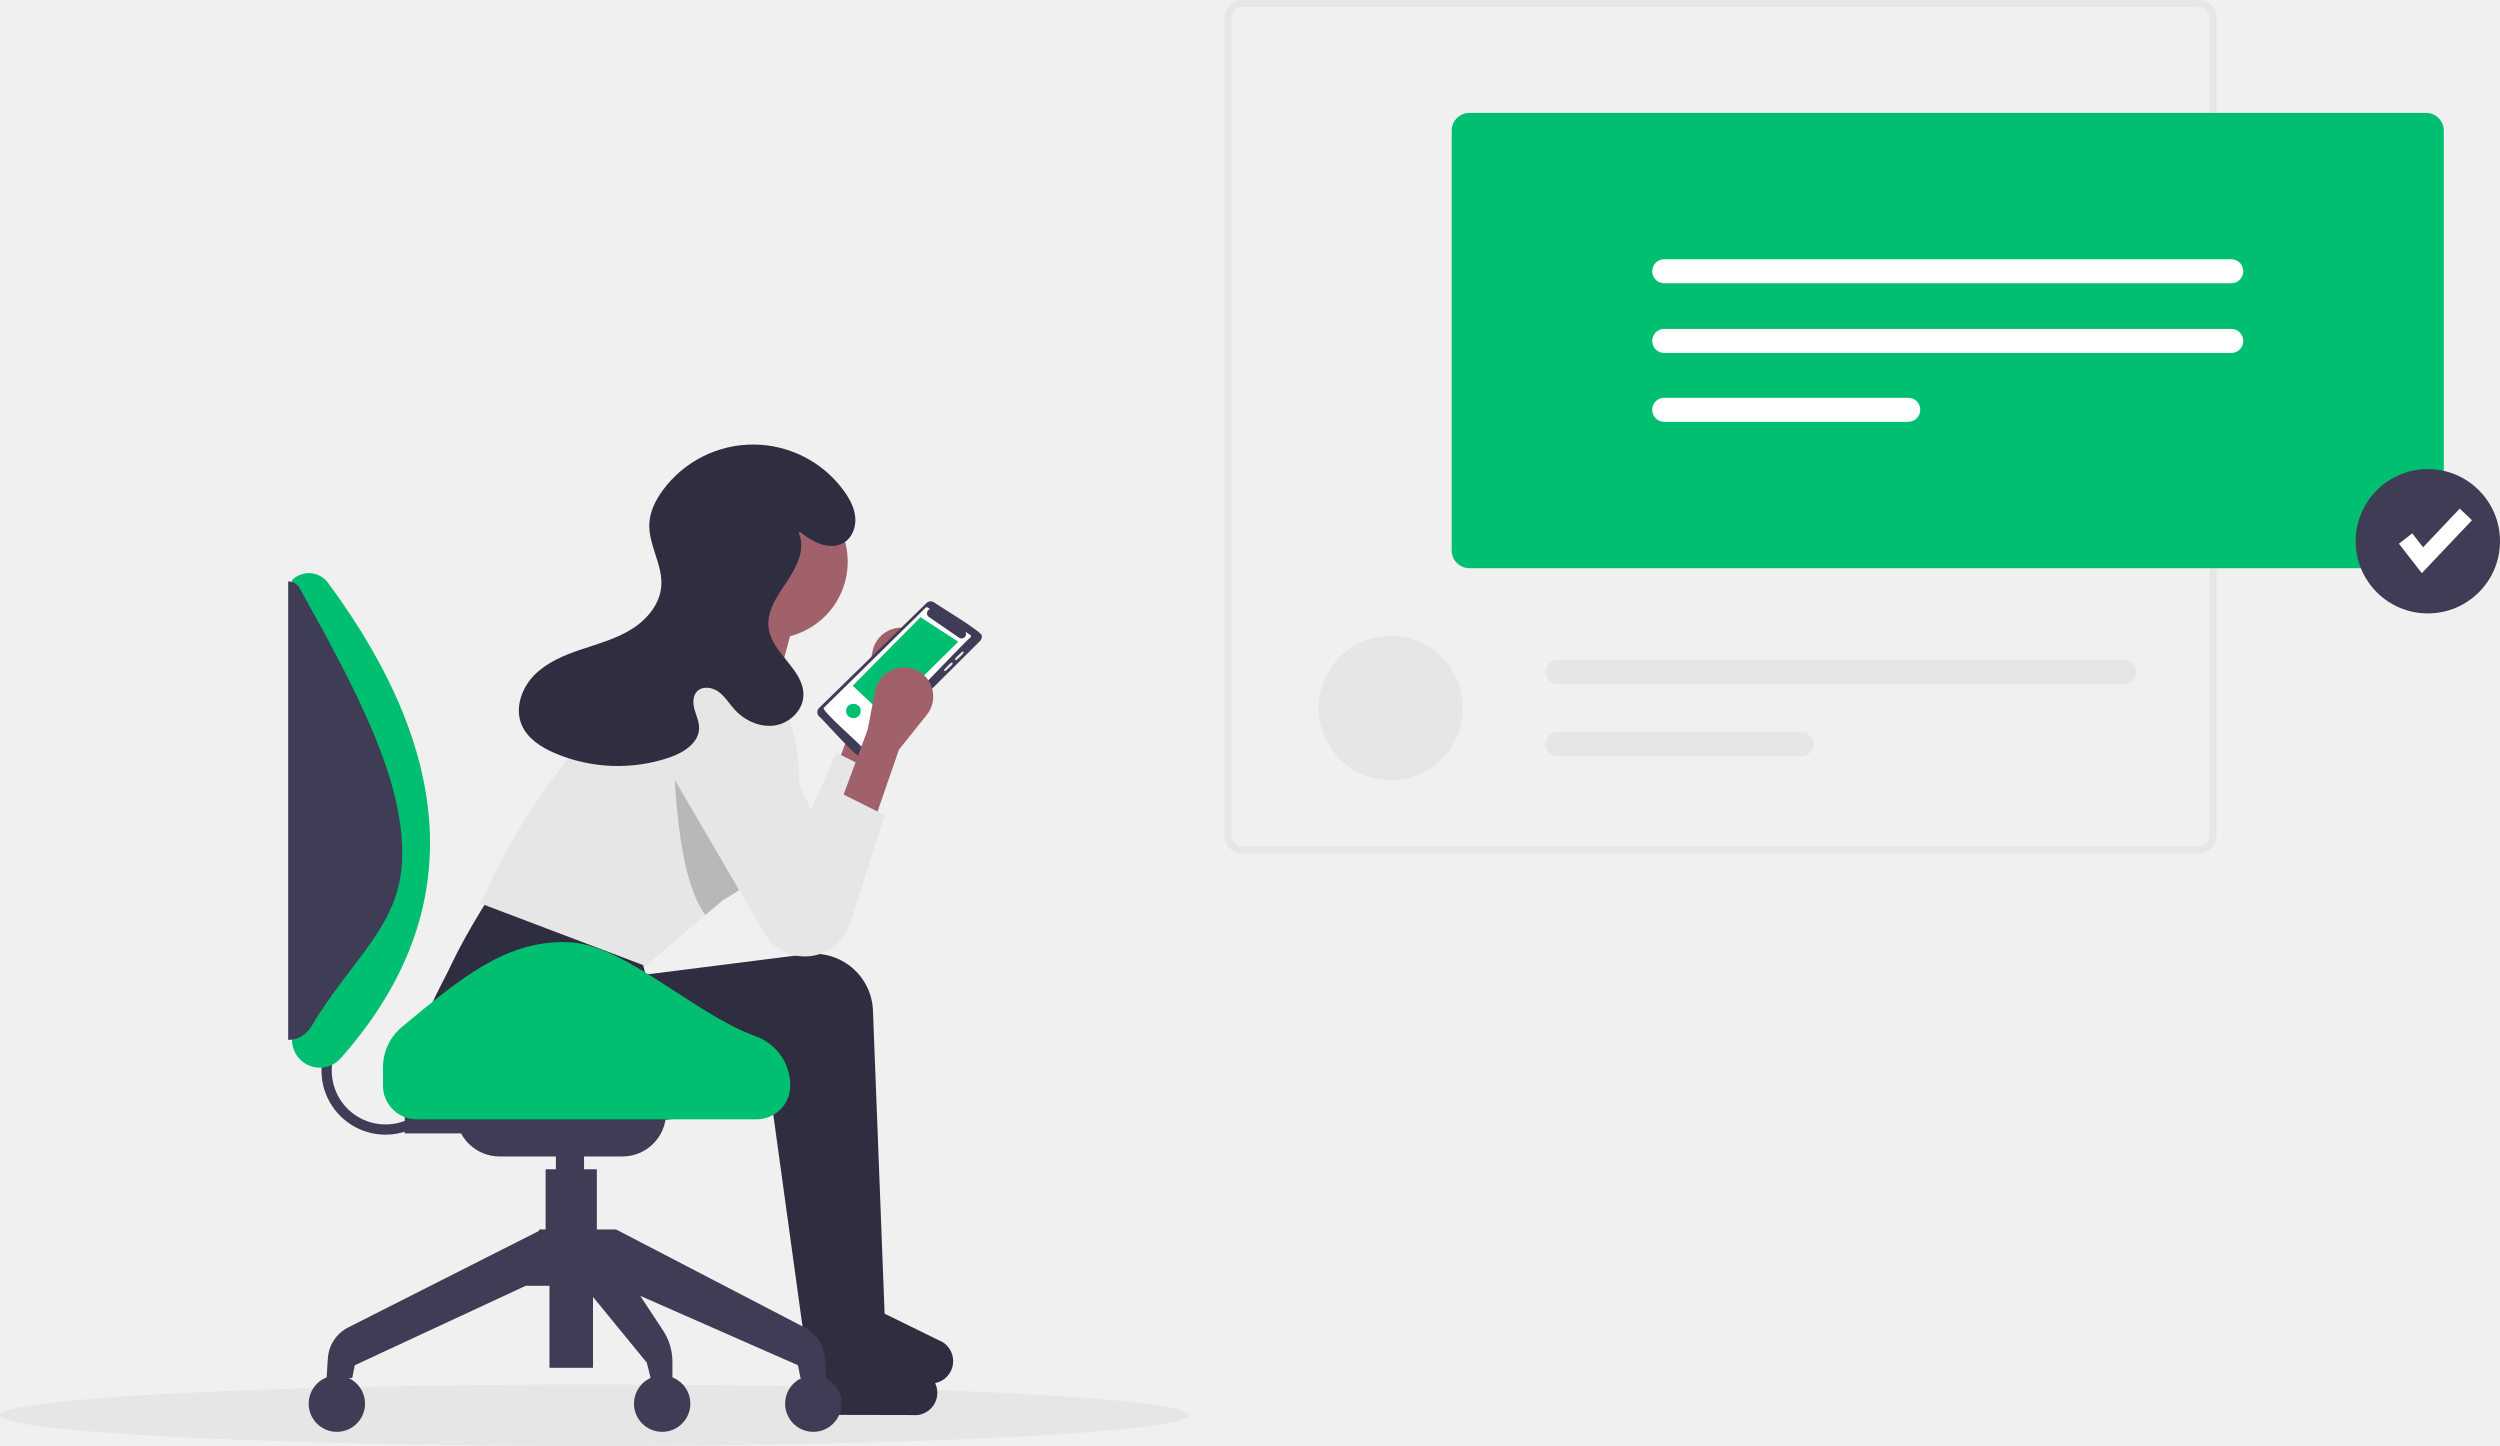
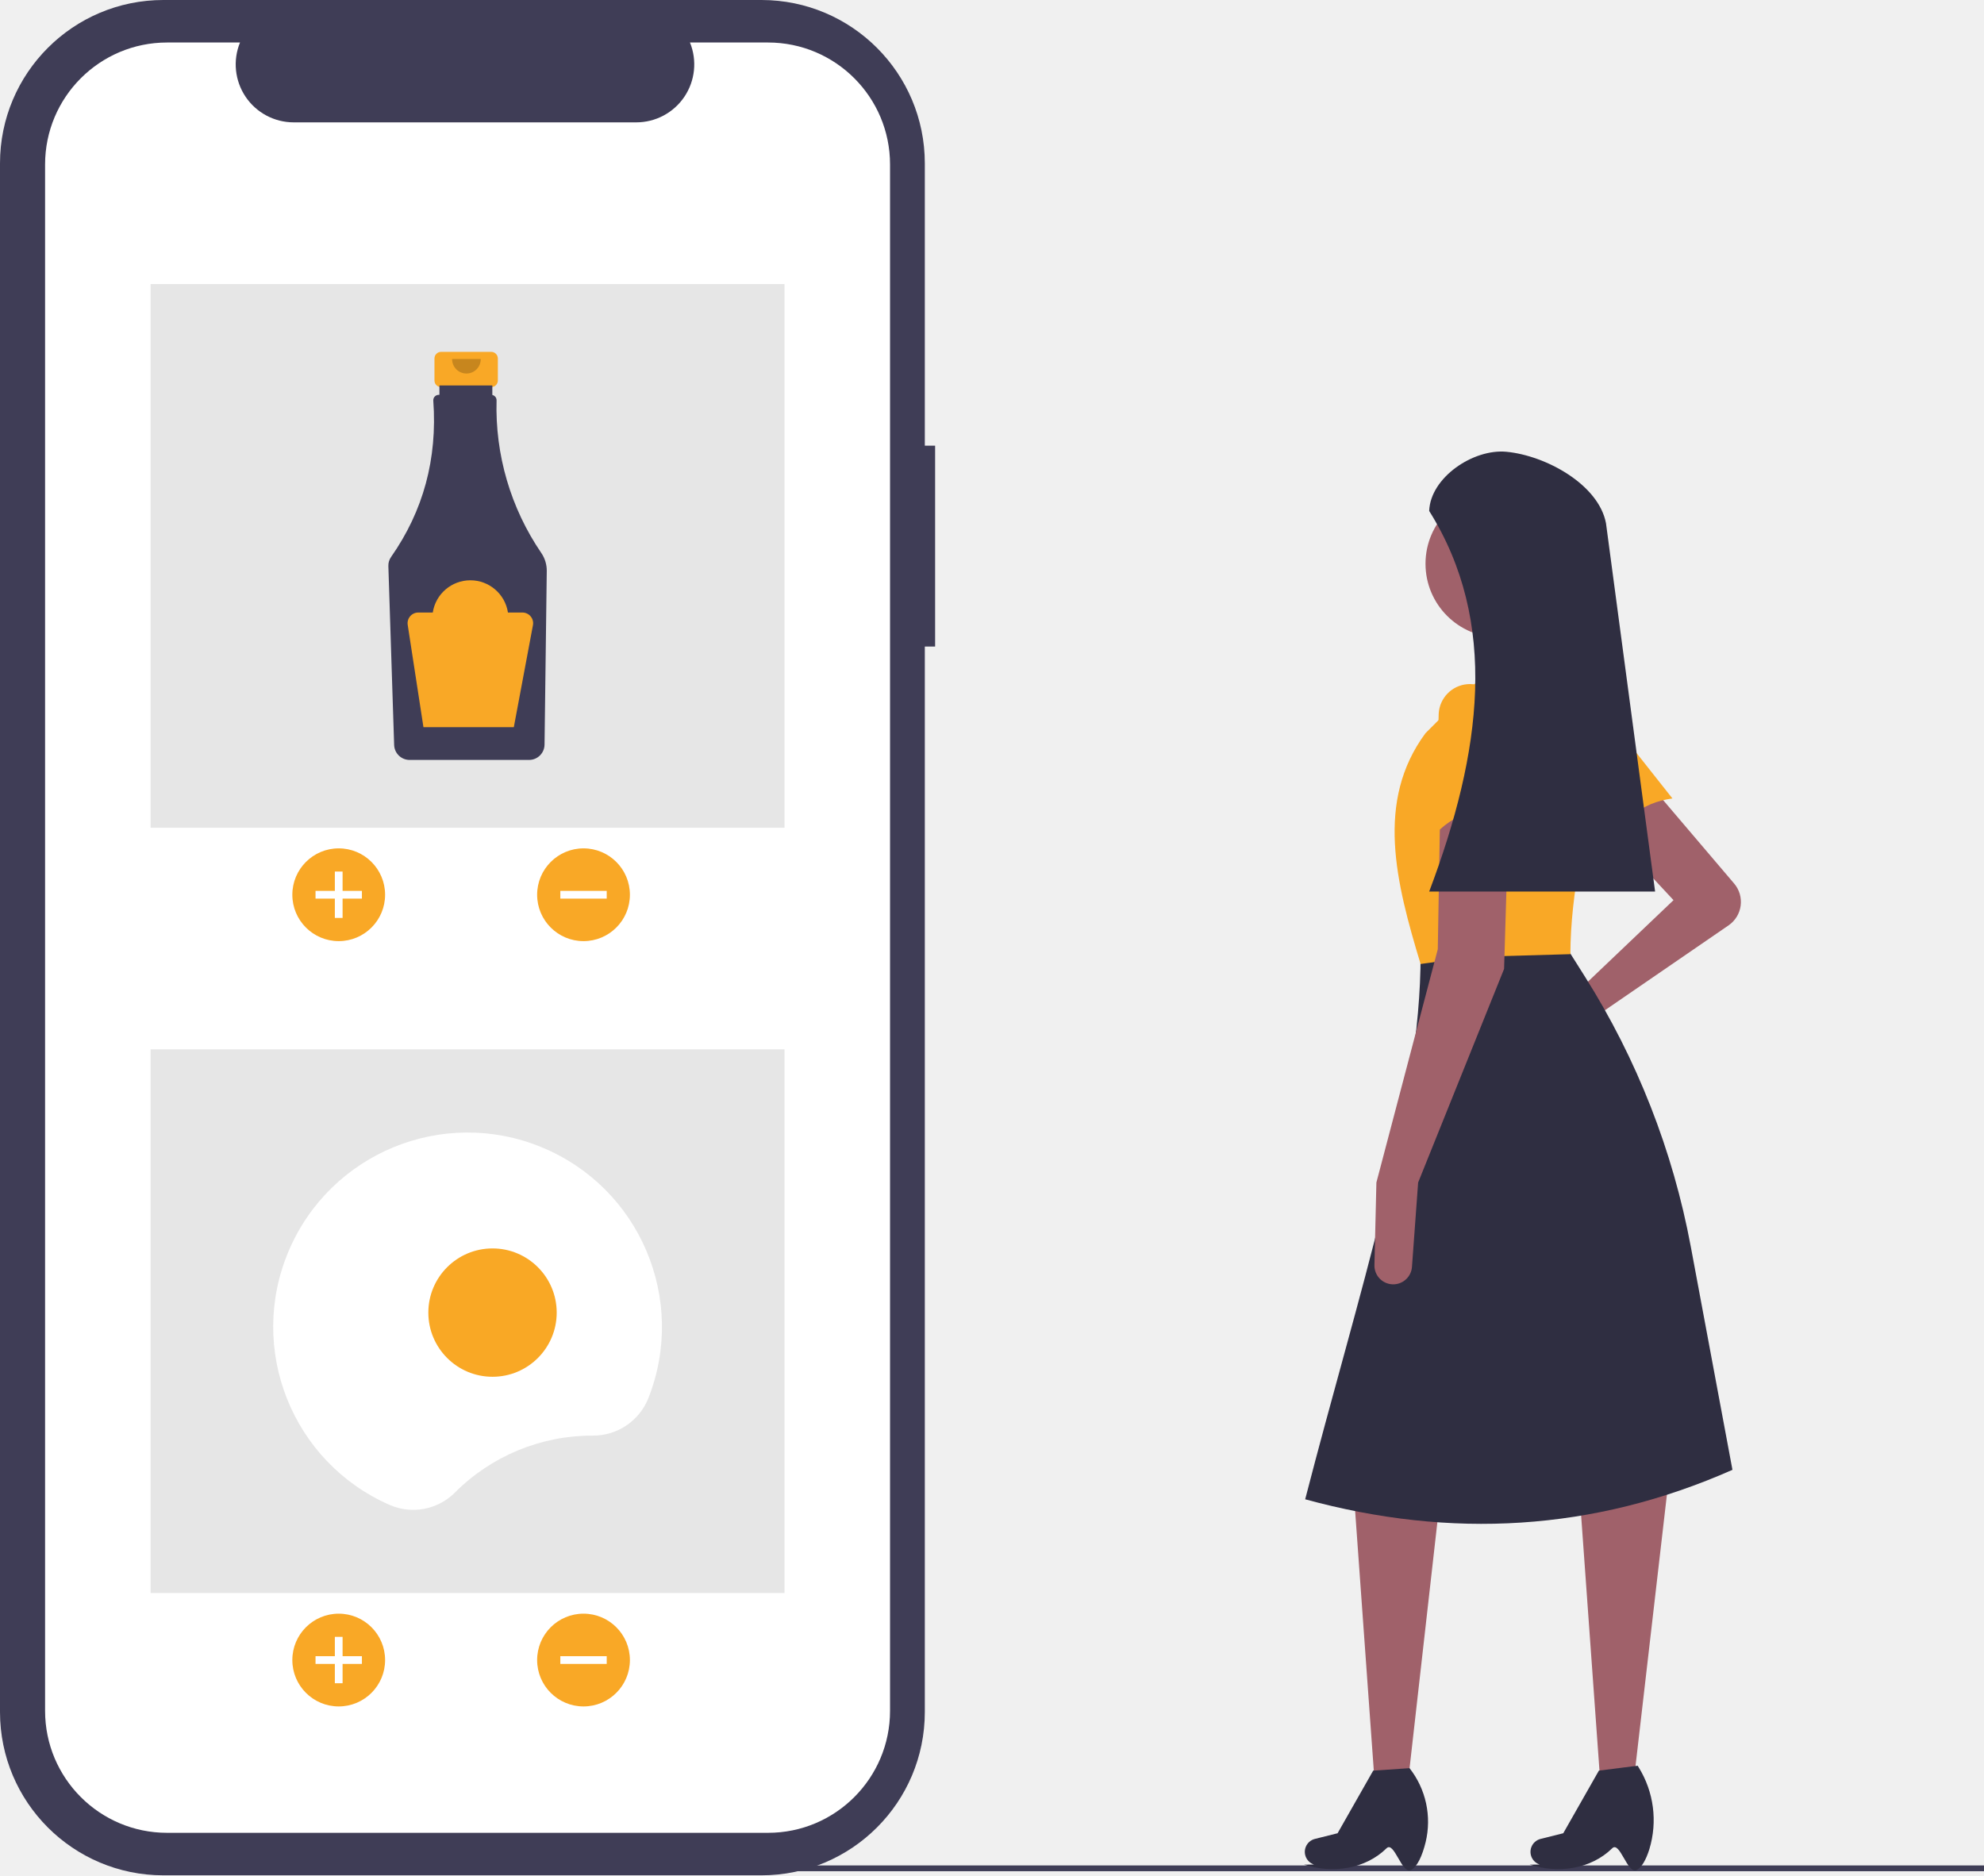
- <svg xmlns="http://www.w3.org/2000/svg" id="a9e06111-6f74-41cd-a7ac-d054423684ef" data-name="Layer 1" width="975.944" height="564.457" viewBox="0 0 975.944 564.457">
-   <ellipse cx="232" cy="552.457" rx="232" ry="12" fill="#e6e6e6" />
-   <path d="M451.928,473.873l-13.338-6.669,11.115-30.011,2.929-15.135a11.444,11.444,0,0,1,18.683-6.514l0,0a11.444,11.444,0,0,1,1.489,15.838l-10.874,13.592Z" transform="translate(-112.0282 -167.7717)" fill="#a0616a" />
-   <path d="M456.378,470.538l-2.46,7.7-11.04,34.59a18.497,18.497,0,0,1-33.49,3.89l-35.79-61.34a19.287,19.287,0,0,1-1.46-3,18.886,18.886,0,0,1,34.6-15.05l21.85,46.55,10-22.23Z" transform="translate(-112.0282 -167.7717)" fill="#e6e6e6" />
-   <path d="M451.226,693.975l-24.454,2.223-13.338-96.703c-43.967,7.397-85.447,9.766-121.324.818a22.65,22.65,0,0,1-16.1-29.09c4.294-12.815,11.859-26.548,20.714-40.643l58.911,21.119,2.223,8.892,62.836-7.954a23.063,23.063,0,0,1,25.942,21.994Z" transform="translate(-112.0282 -167.7717)" fill="#2f2e41" />
-   <path d="M477.857,712.712h0a8.746,8.746,0,0,0-3.914-8.577l-25.102-12.319-18.925,2.389-4.47,16.023a8.527,8.527,0,0,0,7.46,9.867l35.314.077A8.746,8.746,0,0,0,477.857,712.712Z" transform="translate(-112.0282 -167.7717)" fill="#2f2e41" />
-   <path d="M457.403,681.61l-24.454,2.223L419.611,587.131c-43.967,7.397-85.447,9.766-121.324.818a22.65,22.65,0,0,1-16.1-29.09c4.294-12.815,11.859-26.548,20.714-40.643l58.911,21.119,2.223,8.892,62.836-7.954a23.063,23.063,0,0,1,25.942,21.994Z" transform="translate(-112.0282 -167.7717)" fill="#2f2e41" />
-   <path d="M484.034,700.348h0a8.746,8.746,0,0,0-3.914-8.577l-25.102-12.319-18.925,2.389L431.624,697.865a8.527,8.527,0,0,0,7.46,9.867l35.314.077A8.746,8.746,0,0,0,484.034,700.348Z" transform="translate(-112.0282 -167.7717)" fill="#2f2e41" />
-   <circle cx="300.914" cy="219.284" r="30.011" fill="#a0616a" />
-   <polygon points="299.803 280.418 265.345 275.972 278.683 234.845 312.029 234.845 299.803 280.418" fill="#a0616a" />
-   <path d="M421.208,489.658a47.076,47.076,0,0,1-7.5,13.42,64.011,64.011,0,0,1-16.3,14.22c-1.08.7-2.2,1.37-3.36,2.03l-6.62,5.64-23.39,19.92-64.47-24.45c14.22-31.6,31.96-56.58,52.29-76.7a36.673,36.673,0,0,1,39.19-14.92l24.12,6.03C423.748,455.098,426.938,473.718,421.208,489.658Z" transform="translate(-112.0282 -167.7717)" fill="#e6e6e6" />
-   <path d="M431.792,444.133a2.327,2.327,0,0,0-.048,3.274c.742.321,15.449,17.081,16.352,15.927a2.316,2.316,0,0,0,1.66-.676l44.872-44.678a2.313,2.313,0,0,0,.671-1.884c1.211-1.135-18.097-12.576-18.687-13.198a2.308,2.308,0,0,0-2.888.284Z" transform="translate(-112.0282 -167.7717)" fill="#3f3d56" />
-   <path d="M490.782,415.619l-1.826-1.164a1.749,1.749,0,0,1-2.504,2.284l-11.816-8.124a1.751,1.751,0,0,1,.46-3.091c-.468-.159-1.224-1.109-1.731-.511l-39.751,39.065c-1.416.689,14.444,14.433,14.452,14.973,1.184,1.319,41.959-42.42,42.826-42.45A.634.634,0,0,0,490.782,415.619Z" transform="translate(-112.0282 -167.7717)" fill="#fff" />
-   <polygon points="332.874 267.681 345.068 279.178 374.074 250.521 359.353 240.94 332.874 267.681" fill="#01bf71" />
-   <path d="M484.975,425.365a.433.433,0,0,0,.597 0c.133-.371,3.23-2.626,2.536-3.133a.433.433,0,0,0-.597-0c-.133.371-3.23,2.626-2.536,3.133Z" transform="translate(-112.0282 -167.7717)" fill="#e6e6e6" />
-   <path d="M481.299,429.638c.133-.371,3.23-2.626,2.536-3.134-.516-.687-2.752,2.396-3.133,2.537C480.309,429.423,480.918,430.03,481.299,429.638Z" transform="translate(-112.0282 -167.7717)" fill="#e6e6e6" />
-   <path d="M448.032,445.321c.054,3.696-5.752,3.696-5.697-0C442.281,441.626,448.087,441.625,448.032,445.321Z" transform="translate(-112.0282 -167.7717)" fill="#01bf71" />
-   <path d="M413.708,503.078a64.011,64.011,0,0,1-16.3,14.22c-1.08.7-2.2,1.37-3.36,2.03l-6.62,5.64c-13.14-17.27-12.4-69.74-12.4-69.74l20,2Z" transform="translate(-112.0282 -167.7717)" opacity="0.2" />
-   <path d="M452.957,489.316,439.619,482.647l11.115-30.011,2.929-15.135a11.444,11.444,0,0,1,18.683-6.514l0,0a11.444,11.444,0,0,1,1.489,15.838L462.961,460.416Z" transform="translate(-112.0282 -167.7717)" fill="#a0616a" />
-   <path d="M439.619,477.089l17.784,8.892-13.497,42.289a18.5,18.5,0,0,1-13.339,12.372h0a18.5,18.5,0,0,1-20.149-8.479l-35.789-61.344a18.885,18.885,0,0,1,6.089-25.67l0,0a18.885,18.885,0,0,1,27.052,7.624l21.844,46.546Z" transform="translate(-112.0282 -167.7717)" fill="#e6e6e6" />
-   <path d="M424.238,375.366a29.43,29.43,0,0,0,8.174,4.824c3.013,1.011,6.511,1.033,9.2-.661,3.172-1.997,4.619-6.053,4.294-9.787s-2.157-7.179-4.345-10.222a43.756,43.756,0,0,0-70.768-.391c-2.808,3.815-5.033,8.246-5.276,12.976-.429,8.337,5.276,16.12,4.666,24.447-.516,7.042-5.571,13.075-11.557,16.819s-12.905,5.643-19.598,7.891-13.462,5.023-18.416,10.055-7.687,12.839-4.967,19.356c2.235,5.355,7.544,8.76,12.868,11.066a62.752,62.752,0,0,0,45.008,1.689c5.418-1.878,11.333-5.636,11.416-11.369.036-2.488-1.084-4.825-1.757-7.221s-.798-5.254.888-7.084c2.092-2.269,5.958-1.747,8.458.063s4.125,4.555,6.188,6.851c3.916,4.36,9.853,7.145,15.656,6.323s11.047-5.764,11.287-11.62c.412-10.059-12.19-16.356-13.56-26.33-.915-6.661,3.422-12.755,7.18-18.33s7.253-12.561,4.622-18.749" transform="translate(-112.0282 -167.7717)" fill="#2f2e41" />
-   <path d="M262.528,610.728a25.012,25.012,0,0,1-23.034-34.732l3.684,1.559a21.013,21.013,0,0,0,27.14,27.682l1.484,3.715A24.881,24.881,0,0,1,262.528,610.728Z" transform="translate(-112.0282 -167.7717)" fill="#3f3d56" />
-   <path d="M236.524,584.567h0a10.846,10.846,0,0,1-10.496-10.84V394.228h0a9.284,9.284,0,0,1,14.021,1.022c51.118,69.122,53.37,131.106,4.936,185.687A10.848,10.848,0,0,1,236.524,584.567Z" transform="translate(-112.0282 -167.7717)" fill="#01bf71" />
-   <path d="M224.528,573.728h0v-179h0a5.118,5.118,0,0,1,4.465,2.626C252.256,439.111,269.514,472.197,269.043,502.181c-.421,26.777-19.232,39.14-35.642,66.538A10.34,10.34,0,0,1,224.528,573.728Z" transform="translate(-112.0282 -167.7717)" fill="#3f3d56" />
-   <polygon points="189 442.457 158 442.457 158 434.457 183 427.457 189 442.457" fill="#3f3d56" />
-   <path d="M178,434.457h82a0,0,0,0,1,0,0v0a17,17,0,0,1-17,17H195a17,17,0,0,1-17-17v0A0,0,0,0,1,178,434.457Z" fill="#3f3d56" />
-   <rect x="217" y="449.457" width="11" height="9" fill="#3f3d56" />
-   <rect x="213" y="456.457" width="20" height="27" fill="#3f3d56" />
-   <rect x="214.5" y="497.957" width="17" height="36" fill="#3f3d56" />
-   <polygon points="240.5 501.957 205.5 501.957 210.5 479.957 240.5 479.957 240.5 501.957" fill="#3f3d56" />
-   <path d="M321.528,667.728l-71,33-1,5h-10l.478-7.65a14.614,14.614,0,0,1,7.987-12.128l75.535-38.222Z" transform="translate(-112.0282 -167.7717)" fill="#3f3d56" />
-   <path d="M348.528,667.728l75,33,1,5h10l-.478-7.65a14.614,14.614,0,0,0-7.987-12.128l-73.535-38.222Z" transform="translate(-112.0282 -167.7717)" fill="#3f3d56" />
-   <circle cx="131.5" cy="547.957" r="11" fill="#3f3d56" />
-   <circle cx="258.5" cy="547.957" r="11" fill="#3f3d56" />
-   <circle cx="317.5" cy="547.957" r="11" fill="#3f3d56" />
-   <path d="M374.528,708.728l-8-1-2-8-27-33,12-12L370.886,687.192a22.131,22.131,0,0,1,3.642,12.163Z" transform="translate(-112.0282 -167.7717)" fill="#3f3d56" />
-   <path d="M407.371,604.728h-132.685a13.157,13.157,0,0,1-13.157-13.157v-7.132a20.523,20.523,0,0,1,7.454-15.814c22.398-18.511,40.528-34.251,65.546-32.997,21.615,1.084,48.939,28.286,72.501,36.678a20.42,20.42,0,0,1,13.499,19.266v0A13.157,13.157,0,0,1,407.371,604.728Z" transform="translate(-112.0282 -167.7717)" fill="#01bf71" />
-   <path d="M970.382,500.962H596.921a6.924,6.924,0,0,1-6.916-6.916V174.688a6.924,6.924,0,0,1,6.916-6.916H970.382a6.924,6.924,0,0,1,6.916,6.916V494.046A6.924,6.924,0,0,1,970.382,500.962ZM596.921,170.538a4.154,4.154,0,0,0-4.15,4.15V494.046a4.154,4.154,0,0,0,4.15,4.15H970.382a4.154,4.154,0,0,0,4.15-4.15V174.688a4.154,4.154,0,0,0-4.15-4.15Z" transform="translate(-112.0282 -167.7717)" fill="#e6e6e6" />
-   <circle cx="542.921" cy="276.4" r="28.172" fill="#e6e6e6" />
-   <path d="M720.013,425.391a4.695,4.695,0,1,0,0,9.391H941.363a4.695,4.695,0,0,0,0-9.391Z" transform="translate(-112.0282 -167.7717)" fill="#e6e6e6" />
-   <path d="M720.013,453.562a4.695,4.695,0,1,0,0,9.391h95.248a4.695,4.695,0,0,0,0-9.391Z" transform="translate(-112.0282 -167.7717)" fill="#e6e6e6" />
-   <path d="M1059.112,389.574H685.651a6.924,6.924,0,0,1-6.916-6.916V218.764a6.924,6.924,0,0,1,6.916-6.916h373.462a6.924,6.924,0,0,1,6.916,6.916V382.658A6.924,6.924,0,0,1,1059.112,389.574Z" transform="translate(-112.0282 -167.7717)" fill="#01bf71" />
-   <path d="M761.706,268.974a4.695,4.695,0,0,0,0,9.391H983.057a4.695,4.695,0,0,0,0-9.391Z" transform="translate(-112.0282 -167.7717)" fill="#fff" />
-   <path d="M761.706,296.18a4.695,4.695,0,0,0,0,9.391H983.057a4.695,4.695,0,0,0,0-9.391Z" transform="translate(-112.0282 -167.7717)" fill="#fff" />
-   <path d="M761.706,323.057a4.695,4.695,0,1,0,0,9.391H856.954a4.695,4.695,0,0,0,0-9.391Z" transform="translate(-112.0282 -167.7717)" fill="#fff" />
-   <circle cx="947.772" cy="211.291" r="28.172" fill="#3f3d56" />
-   <polygon points="945.423 223.748 936.482 212.251 941.682 208.207 945.915 213.65 960.217 198.553 965 203.084 945.423 223.748" fill="#fff" />
+ <svg xmlns="http://www.w3.org/2000/svg" id="e6a8cd33-67c2-415a-8c26-3ee9526a2914" data-name="Layer 1" width="769.924" height="727.778" viewBox="0 0 769.924 727.778">
+   <rect x="250.367" y="723.942" width="519.557" height="2.241" fill="#3f3d56" />
+   <path d="M888,428.993a11.02,11.02,0,0,1-2.155,16.227l-53.77,36.917-23.677,15.785a6.509,6.509,0,0,1-8.649-1.294h0a6.509,6.509,0,0,1,1.769-9.751l22.933-13.316L864.475,435.442l-25.729-27.635,19.059-14.294Z" transform="translate(-215.0382 -86.11098)" fill="#a0616a" />
+   <polygon points="546.52 690.482 533.367 690.482 525.555 581.847 558.908 580.894 546.52 690.482" fill="#a0616a" />
+   <path d="M762.511,811.851c-3.507,1.601-6.445-11.367-9.403-8.46-8.275,8.132-20.946,9.902-31.991,6.352l3.866-.043a5.173,5.173,0,0,1-3.26-6.741h0a5.173,5.173,0,0,1,3.589-3.202l8.8-2.2,13.818-24.3,14.106-.953h0a33.7,33.7,0,0,1,6.233,28.749C766.987,806.278,765.011,810.71,762.511,811.851Z" transform="translate(-215.0382 -86.11098)" fill="#2f2e41" />
+   <polygon points="634.096 690.482 620.943 690.482 613.131 581.847 647.437 575.177 634.096 690.482" fill="#a0616a" />
+   <path d="M850.087,811.851c-3.507,1.601-6.445-11.367-9.403-8.46-8.275,8.132-20.946,9.902-31.991,6.352l3.866-.043a5.173,5.173,0,0,1-3.26-6.741h0a5.173,5.173,0,0,1,3.589-3.202l8.8-2.2,13.818-24.3,15.059-1.906.38.622a38.827,38.827,0,0,1,4.161,31.749C853.852,807.735,852.148,810.911,850.087,811.851Z" transform="translate(-215.0382 -86.11098)" fill="#2f2e41" />
+   <path d="M864.048,395.97c-12.096,1.683-20.469,8.307-23.88,21.521l-22.233-41.05a12.155,12.155,0,0,1,3.873-15.437h0a12.155,12.155,0,0,1,16.511,2.417Z" transform="translate(-215.0382 -86.11098)" fill="#f9a826" />
+   <path d="M887.346,656.523C833.288,680.441,777.965,683.384,721.535,667.958c20.606-79.922,44.938-152.188,44.788-211.552l55.27-4.765,8.51,13.491A299.308,299.308,0,0,1,871.175,569.893Z" transform="translate(-215.0382 -86.11098)" fill="#2f2e41" />
+   <circle cx="581.779" cy="218.779" r="28.588" fill="#a0616a" />
+   <polygon points="613.225 269.284 577.967 271.19 572.249 239.743 600.837 234.979 613.225 269.284" fill="#a0616a" />
+   <path d="M824.452,456.407l-38.627,1.088-19.502,2.724c-9.573-31.621-17.632-63.17,1.906-89.576L791.099,347.772l34.306-.953.454.26a27.626,27.626,0,0,1,12.657,32.14C830.003,406.883,824.535,433.007,824.452,456.407Z" transform="translate(-215.0382 -86.11098)" fill="#f9a826" />
+   <path d="M765.37,545.03l-2.396,32.746a7.294,7.294,0,0,1-6.789,6.746h0a7.294,7.294,0,0,1-7.777-7.452l.763-32.041,23.823-90.529.953-55.27,26.682-.953-1.906,63.847Z" transform="translate(-215.0382 -86.11098)" fill="#a0616a" />
+   <path d="M803.487,403.042c-11.313-4.6-21.878-3.06-31.447,6.671l1.311-46.666a12.155,12.155,0,0,1,11.083-11.422h0a12.155,12.155,0,0,1,13.081,10.36Z" transform="translate(-215.0382 -86.11098)" fill="#f9a826" />
+   <path d="M857.328,432.107h-87.67c20.452-54.157,27.047-104.539,0-147.705.464-12.965,17.093-24.205,30.007-22.963h0c15.252,1.467,35.747,12.674,38.604,27.728Z" transform="translate(-215.0382 -86.11098)" fill="#2f2e41" />
+   <path d="M577.928,259.058h-3.999V149.513A63.402,63.402,0,0,0,510.527,86.111H278.44a63.402,63.402,0,0,0-63.402,63.402V750.487A63.402,63.402,0,0,0,278.44,813.889H510.527a63.402,63.402,0,0,0,63.402-63.402V337.034h3.999Z" transform="translate(-215.0382 -86.11098)" fill="#3f3d56" />
+   <path d="M513.085,102.606h-30.295a22.495,22.495,0,0,1-20.827,30.991H329.003A22.495,22.495,0,0,1,308.176,102.606H279.881a47.348,47.348,0,0,0-47.348,47.348V750.046a47.348,47.348,0,0,0,47.348,47.348H513.085a47.348,47.348,0,0,0,47.348-47.348V149.954A47.348,47.348,0,0,0,513.085,102.606Z" transform="translate(-215.0382 -86.11098)" fill="#fff" />
+   <rect x="58.445" y="110.234" width="246" height="211" fill="#e6e6e6" />
+   <circle cx="131.445" cy="347.234" r="18" fill="#f9a826" />
+   <polygon points="140.445 345.734 132.945 345.734 132.945 338.234 129.945 338.234 129.945 345.734 122.445 345.734 122.445 348.734 129.945 348.734 129.945 356.234 132.945 356.234 132.945 348.734 140.445 348.734 140.445 345.734" fill="#fff" />
+   <circle cx="226.445" cy="347.234" r="18" fill="#f9a826" />
+   <rect x="439.983" y="424.345" width="3" height="18" transform="translate(659.7893 -94.24918) rotate(90)" fill="#fff" />
+   <path d="M405.658,222.66H386.217a2.577,2.577,0,0,0-2.577,2.577v8.533a2.577,2.577,0,0,0,2.577,2.577H389.439v12.785h12.997V236.347h3.222a2.577,2.577,0,0,0,2.577-2.577v-8.533A2.577,2.577,0,0,0,405.658,222.66Z" transform="translate(-215.0382 -86.11098)" fill="#f9a826" />
+   <path d="M425.129,300.752a99.945,99.945,0,0,1-17.387-59.256,2.108,2.108,0,0,0-1.645-2.103v-3.687H385.565v3.636h-.283a2.107,2.107,0,0,0-2.104,2.109q0.0.077.006.153,2.426,33.821-16.386,60.66a5.806,5.806,0,0,0-1.051,3.518l2.245,69.445a6.012,6.012,0,0,0,5.96,5.802h46.439a6.014,6.014,0,0,0,5.964-5.904l.865-67.425A12.168,12.168,0,0,0,425.129,300.752Z" transform="translate(-215.0382 -86.11098)" fill="#3f3d56" />
+   <path d="M401.605,225.44a5.561,5.561,0,1,1-11.121,0" transform="translate(-215.0382 -86.11098)" opacity="0.2" style="isolation:isolate" />
+   <path d="M417.778,323.82h-5.623a14.759,14.759,0,0,0-29.174,0h-5.624a4.15,4.15,0,0,0-4.102,4.781l6.108,39.704H414.437l7.419-39.57a4.15,4.15,0,0,0-4.079-4.915Z" transform="translate(-215.0382 -86.11098)" fill="#f9a826" />
+   <rect x="58.445" y="407.234" width="246" height="211" fill="#e6e6e6" />
+   <circle cx="131.445" cy="644.234" r="18" fill="#f9a826" />
+   <polygon points="140.445 642.734 132.945 642.734 132.945 635.234 129.945 635.234 129.945 642.734 122.445 642.734 122.445 645.734 129.945 645.734 129.945 653.234 132.945 653.234 132.945 645.734 140.445 645.734 140.445 642.734" fill="#fff" />
+   <circle cx="226.445" cy="644.234" r="18" fill="#f9a826" />
+   <rect x="439.983" y="721.345" width="3" height="18" transform="translate(956.7893 202.7508) rotate(90)" fill="#fff" />
+   <path d="M444.911,643.242l.136 0a23.04,23.04,0,0,0,21.573-14.45A75.416,75.416,0,1,0,366.154,670.102a22.843,22.843,0,0,0,25.37-4.704A75.167,75.167,0,0,1,444.911,643.242Z" transform="translate(-215.0382 -86.11098)" fill="#fff" />
+   <circle cx="191.13" cy="509.395" r="24.906" fill="#f9a825" />
</svg>
